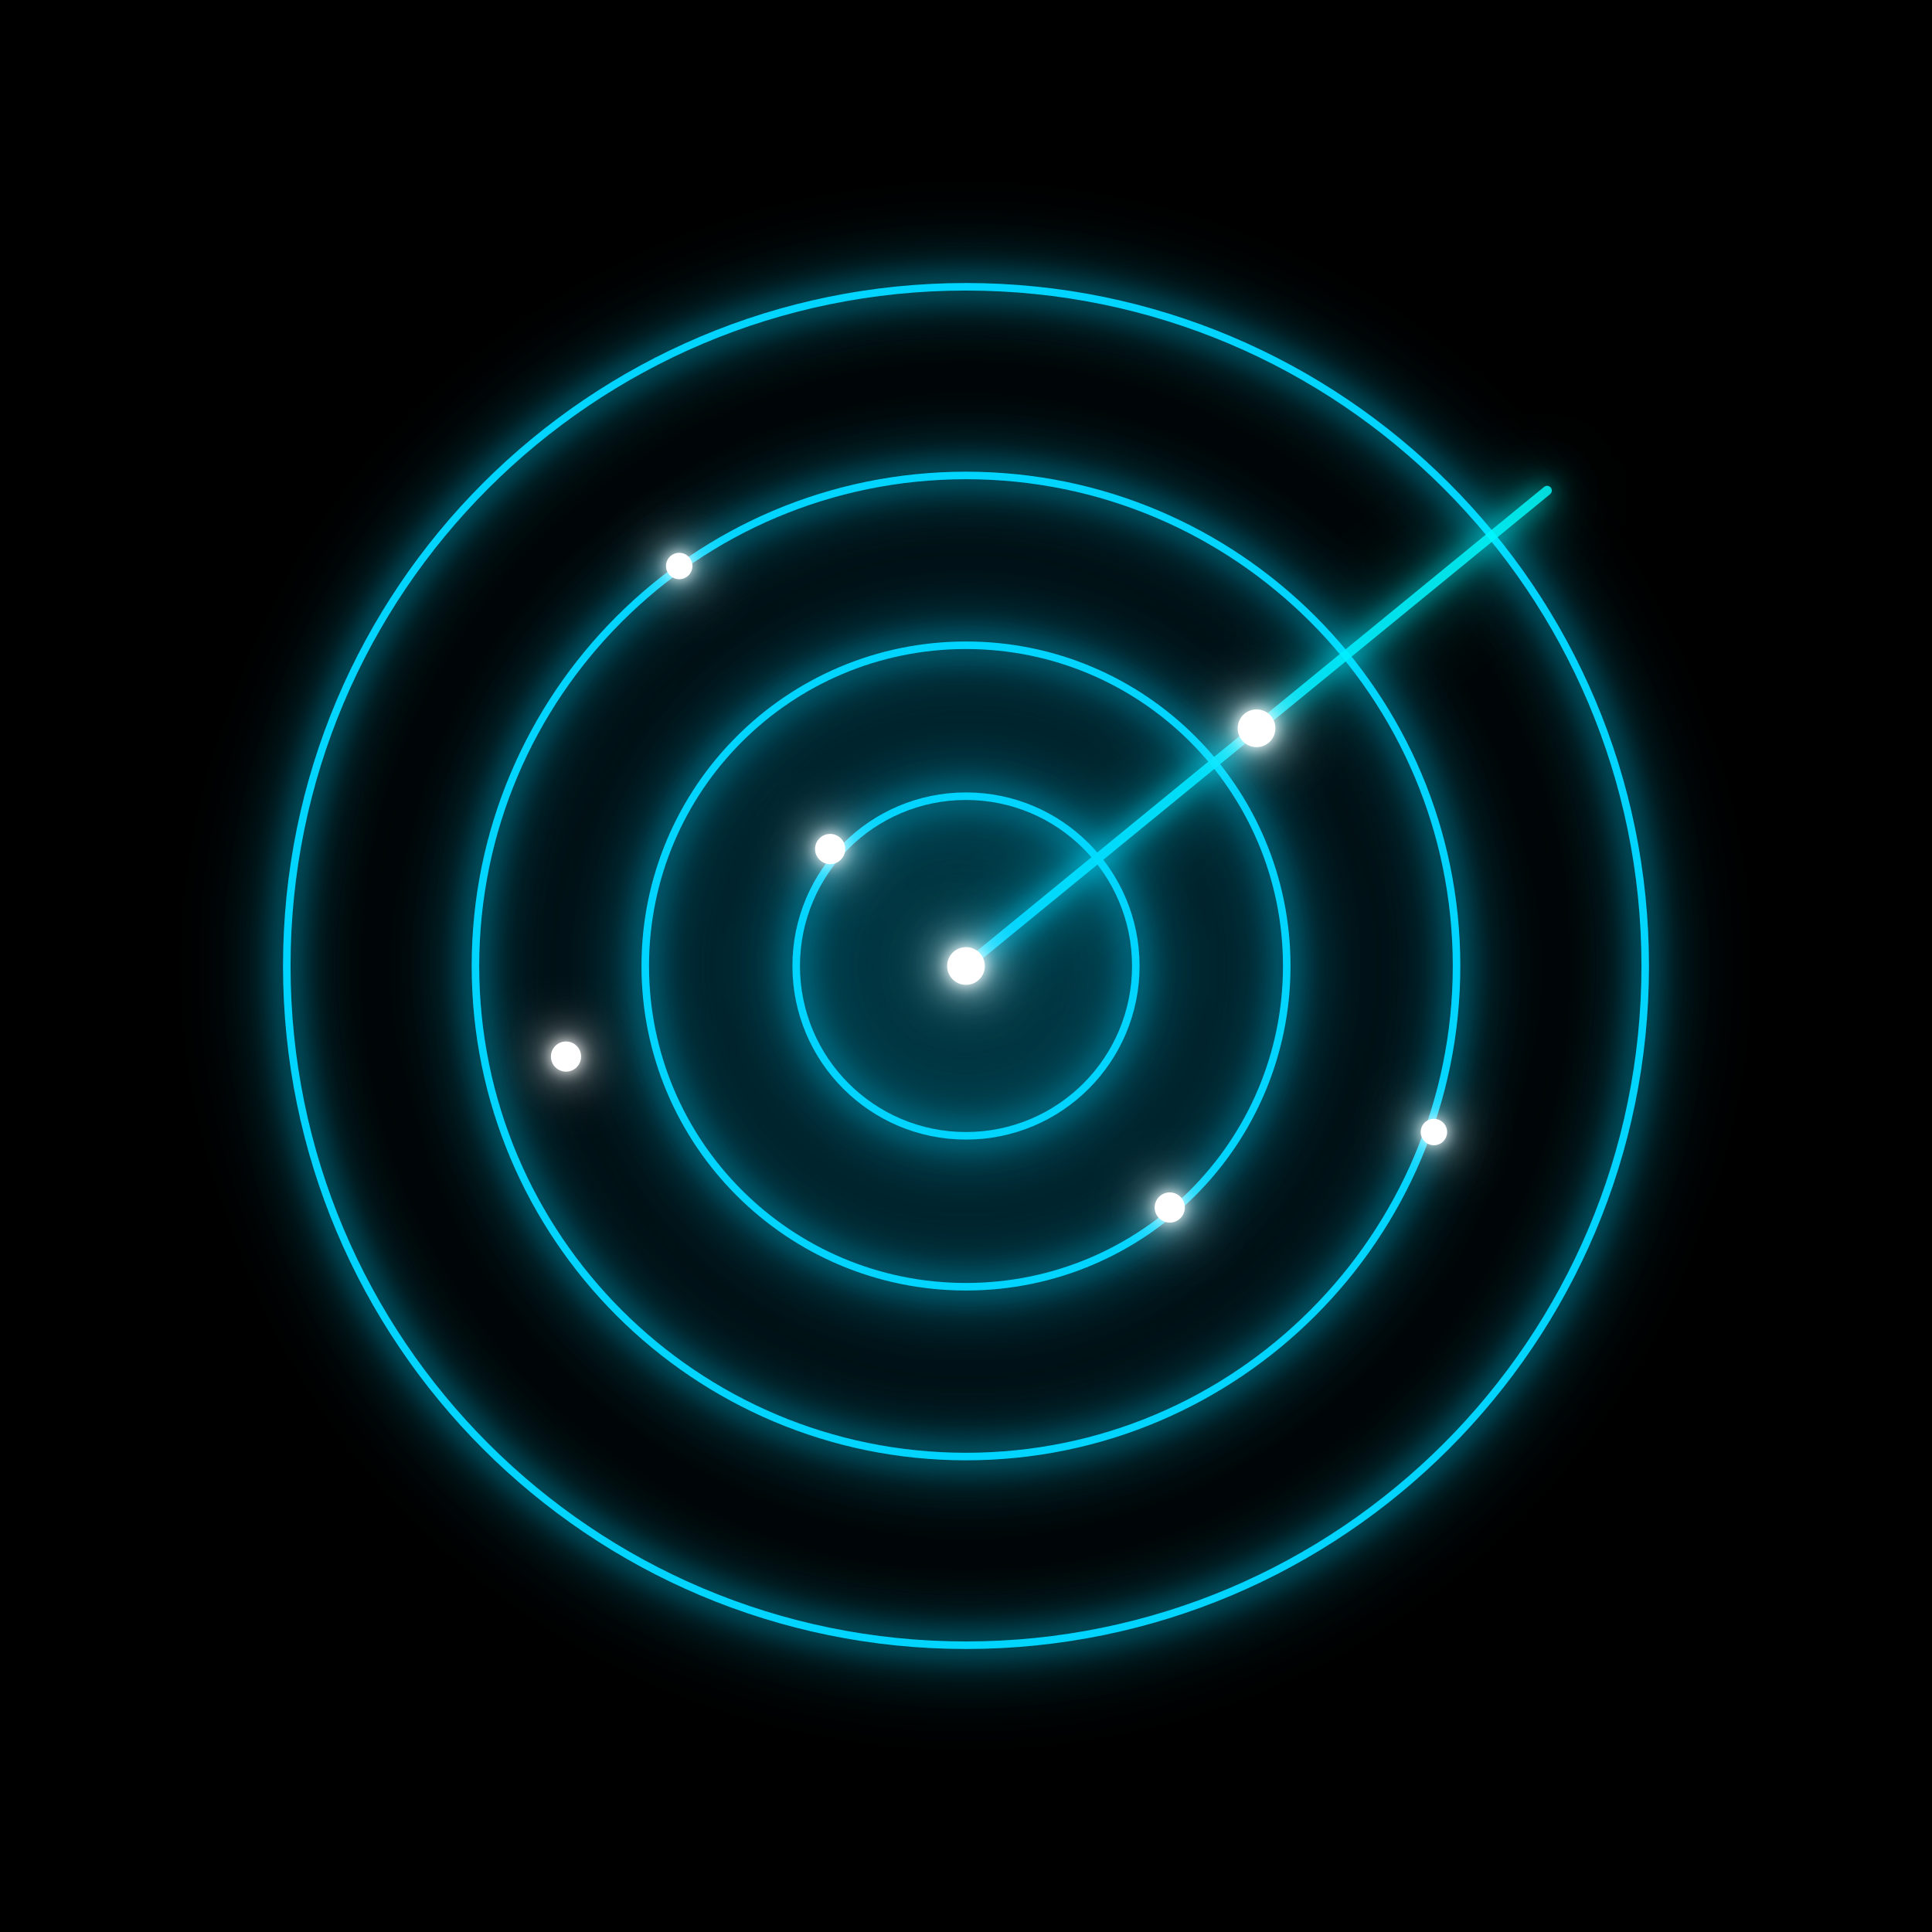
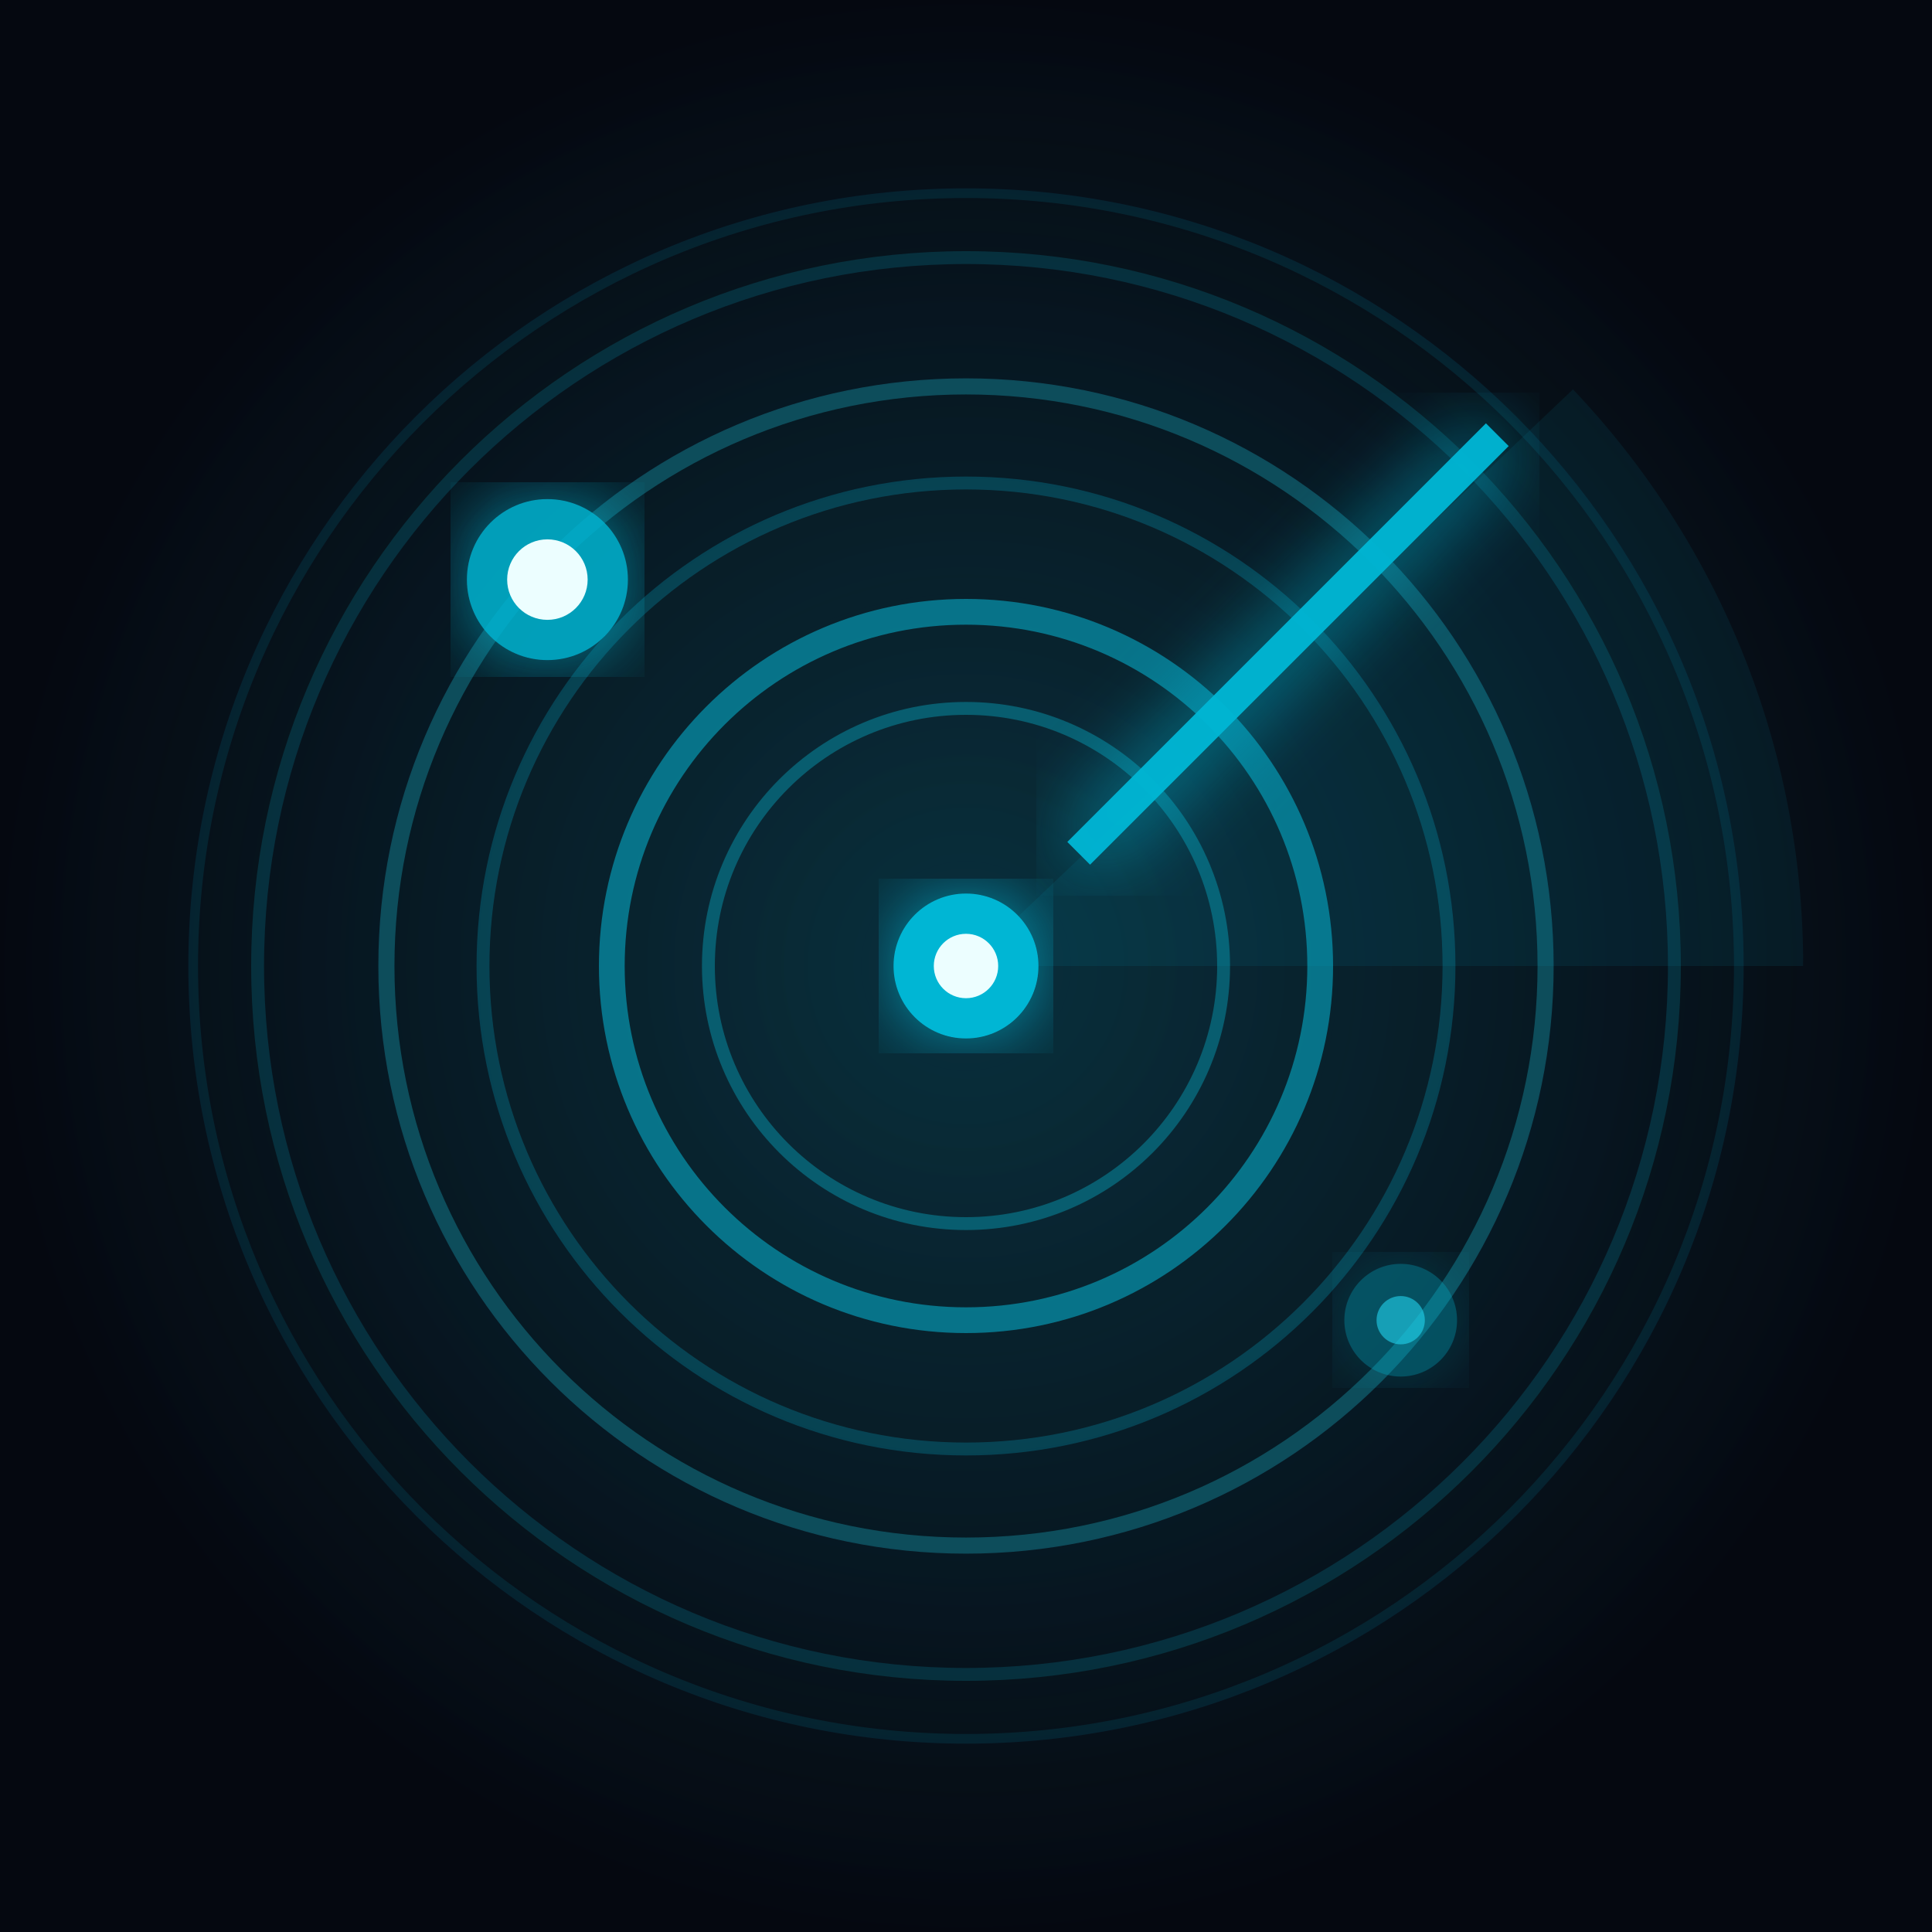
- <svg xmlns="http://www.w3.org/2000/svg" viewBox="0 0 512 512" width="512" height="512">
+ <svg xmlns="http://www.w3.org/2000/svg" width="512" height="512" viewBox="0 0 120 120">
  <defs>
-     <filter id="cyanGlow" x="-50%" y="-50%" width="200%" height="200%">
-       <feGaussianBlur in="SourceGraphic" stdDeviation="4" result="blur1" />
-       <feGaussianBlur in="SourceGraphic" stdDeviation="8" result="blur2" />
-       <feGaussianBlur in="SourceGraphic" stdDeviation="12" result="blur3" />
+     <radialGradient id="bg" cx="50%" cy="50%" r="50%">
+       <stop offset="0%" style="stop-color:#0a0f18" />
+       <stop offset="100%" style="stop-color:#050810" />
+     </radialGradient>
+     <radialGradient id="glow" cx="50%" cy="50%" r="50%">
+       <stop offset="0%" style="stop-color:#06b6d4;stop-opacity:0.2" />
+       <stop offset="100%" style="stop-color:#06b6d4;stop-opacity:0" />
+     </radialGradient>
+     <filter id="gl">
+       <feGaussianBlur stdDeviation="2.5" result="b" />
      <feMerge>
-         <feMergeNode in="blur3" />
-         <feMergeNode in="blur2" />
-         <feMergeNode in="blur1" />
+         <feMergeNode in="b" />
        <feMergeNode in="SourceGraphic" />
      </feMerge>
    </filter>
-     <filter id="sweepGlow" x="-100%" y="-100%" width="300%" height="300%">
-       <feGaussianBlur in="SourceGraphic" stdDeviation="3" result="blur1" />
-       <feGaussianBlur in="SourceGraphic" stdDeviation="6" result="blur2" />
-       <feGaussianBlur in="SourceGraphic" stdDeviation="10" result="blur3" />
+     <filter id="blip">
+       <feGaussianBlur stdDeviation="3" result="b" />
      <feMerge>
-         <feMergeNode in="blur3" />
-         <feMergeNode in="blur2" />
-         <feMergeNode in="blur1" />
+         <feMergeNode in="b" />
        <feMergeNode in="SourceGraphic" />
      </feMerge>
    </filter>
-     <filter id="dotGlow" x="-200%" y="-200%" width="500%" height="500%">
-       <feGaussianBlur in="SourceGraphic" stdDeviation="2" result="blur1" />
-       <feGaussianBlur in="SourceGraphic" stdDeviation="5" result="blur2" />
-       <feGaussianBlur in="SourceGraphic" stdDeviation="8" result="blur3" />
-       <feMerge>
-         <feMergeNode in="blur3" />
-         <feMergeNode in="blur2" />
-         <feMergeNode in="blur1" />
-         <feMergeNode in="SourceGraphic" />
-       </feMerge>
-     </filter>
-     <radialGradient id="centerGlow" cx="50%" cy="50%" r="50%">
-       <stop offset="0%" stop-color="#00d4ff" stop-opacity="0.3" />
-       <stop offset="50%" stop-color="#0099cc" stop-opacity="0.1" />
-       <stop offset="100%" stop-color="#000000" stop-opacity="0" />
-     </radialGradient>
-     <linearGradient id="sweepGradient" x1="0%" y1="0%" x2="100%" y2="0%">
-       <stop offset="0%" stop-color="#00d4ff" stop-opacity="1" />
-       <stop offset="100%" stop-color="#00ffff" stop-opacity="0.8" />
-     </linearGradient>
+     <clipPath id="clip">
+       <circle cx="60" cy="60" r="52" />
+     </clipPath>
  </defs>
-   <rect width="512" height="512" fill="#000000" />
-   <circle cx="256" cy="256" r="200" fill="url(#centerGlow)" />
-   <g filter="url(#cyanGlow)">
-     <circle cx="256" cy="256" r="180" fill="none" stroke="#00d4ff" stroke-width="2" />
-     <circle cx="256" cy="256" r="130" fill="none" stroke="#00d4ff" stroke-width="2" />
-     <circle cx="256" cy="256" r="85" fill="none" stroke="#00d4ff" stroke-width="2" />
-     <circle cx="256" cy="256" r="45" fill="none" stroke="#00d4ff" stroke-width="2" />
+   <rect width="120" height="120" fill="url(#bg)" />
+   <circle cx="60" cy="60" r="60" fill="url(#glow)" />
+   <circle cx="60" cy="60" r="48" fill="none" stroke="#06b6d4" stroke-width="0.6" stroke-opacity="0.12" />
+   <circle cx="60" cy="60" r="44" fill="none" stroke="#06b6d4" stroke-width="0.8" stroke-opacity="0.18" />
+   <circle cx="60" cy="60" r="36" fill="none" stroke="#22d3ee" stroke-width="1" stroke-opacity="0.28" />
+   <circle cx="60" cy="60" r="30" fill="none" stroke="#06b6d4" stroke-width="0.8" stroke-opacity="0.25" />
+   <circle cx="60" cy="60" r="22" fill="none" stroke="#06b6d4" stroke-width="1.6" stroke-opacity="0.55" />
+   <circle cx="60" cy="60" r="16" fill="none" stroke="#06b6d4" stroke-width="0.8" stroke-opacity="0.38" />
+   <g clip-path="url(#clip)">
+     <path d="M60,60 L100,22 A54,54 0 0,1 112,60 Z" fill="#06b6d4" opacity="0.08" />
+     <line x1="67" y1="53" x2="93" y2="27" stroke="#06b6d4" stroke-width="2" filter="url(#gl)" stroke-opacity="0.95" />
  </g>
-   <g filter="url(#sweepGlow)">
-     <line x1="256" y1="256" x2="410" y2="130" stroke="url(#sweepGradient)" stroke-width="2.5" stroke-linecap="round" />
-   </g>
-   <g filter="url(#dotGlow)">
-     <circle cx="256" cy="256" r="5" fill="#ffffff" />
-     <circle cx="333" cy="193" r="5" fill="#ffffff" />
-     <circle cx="220" cy="225" r="4" fill="#ffffff" />
-     <circle cx="310" cy="320" r="4" fill="#ffffff" />
-     <circle cx="150" cy="280" r="4" fill="#ffffff" />
-     <circle cx="380" cy="300" r="3.5" fill="#ffffff" />
-     <circle cx="180" cy="150" r="3.5" fill="#ffffff" />
-   </g>
+   <circle cx="34" cy="36" r="5" fill="#06b6d4" filter="url(#blip)" opacity="0.85" />
+   <circle cx="34" cy="36" r="2.5" fill="#ecfeff" />
+   <circle cx="87" cy="82" r="3.5" fill="#06b6d4" filter="url(#blip)" opacity="0.35" />
+   <circle cx="87" cy="82" r="1.5" fill="#22d3ee" opacity="0.6" />
+   <circle cx="60" cy="60" r="4.5" fill="#06b6d4" filter="url(#blip)" />
+   <circle cx="60" cy="60" r="2" fill="#ecfeff" />
</svg>
